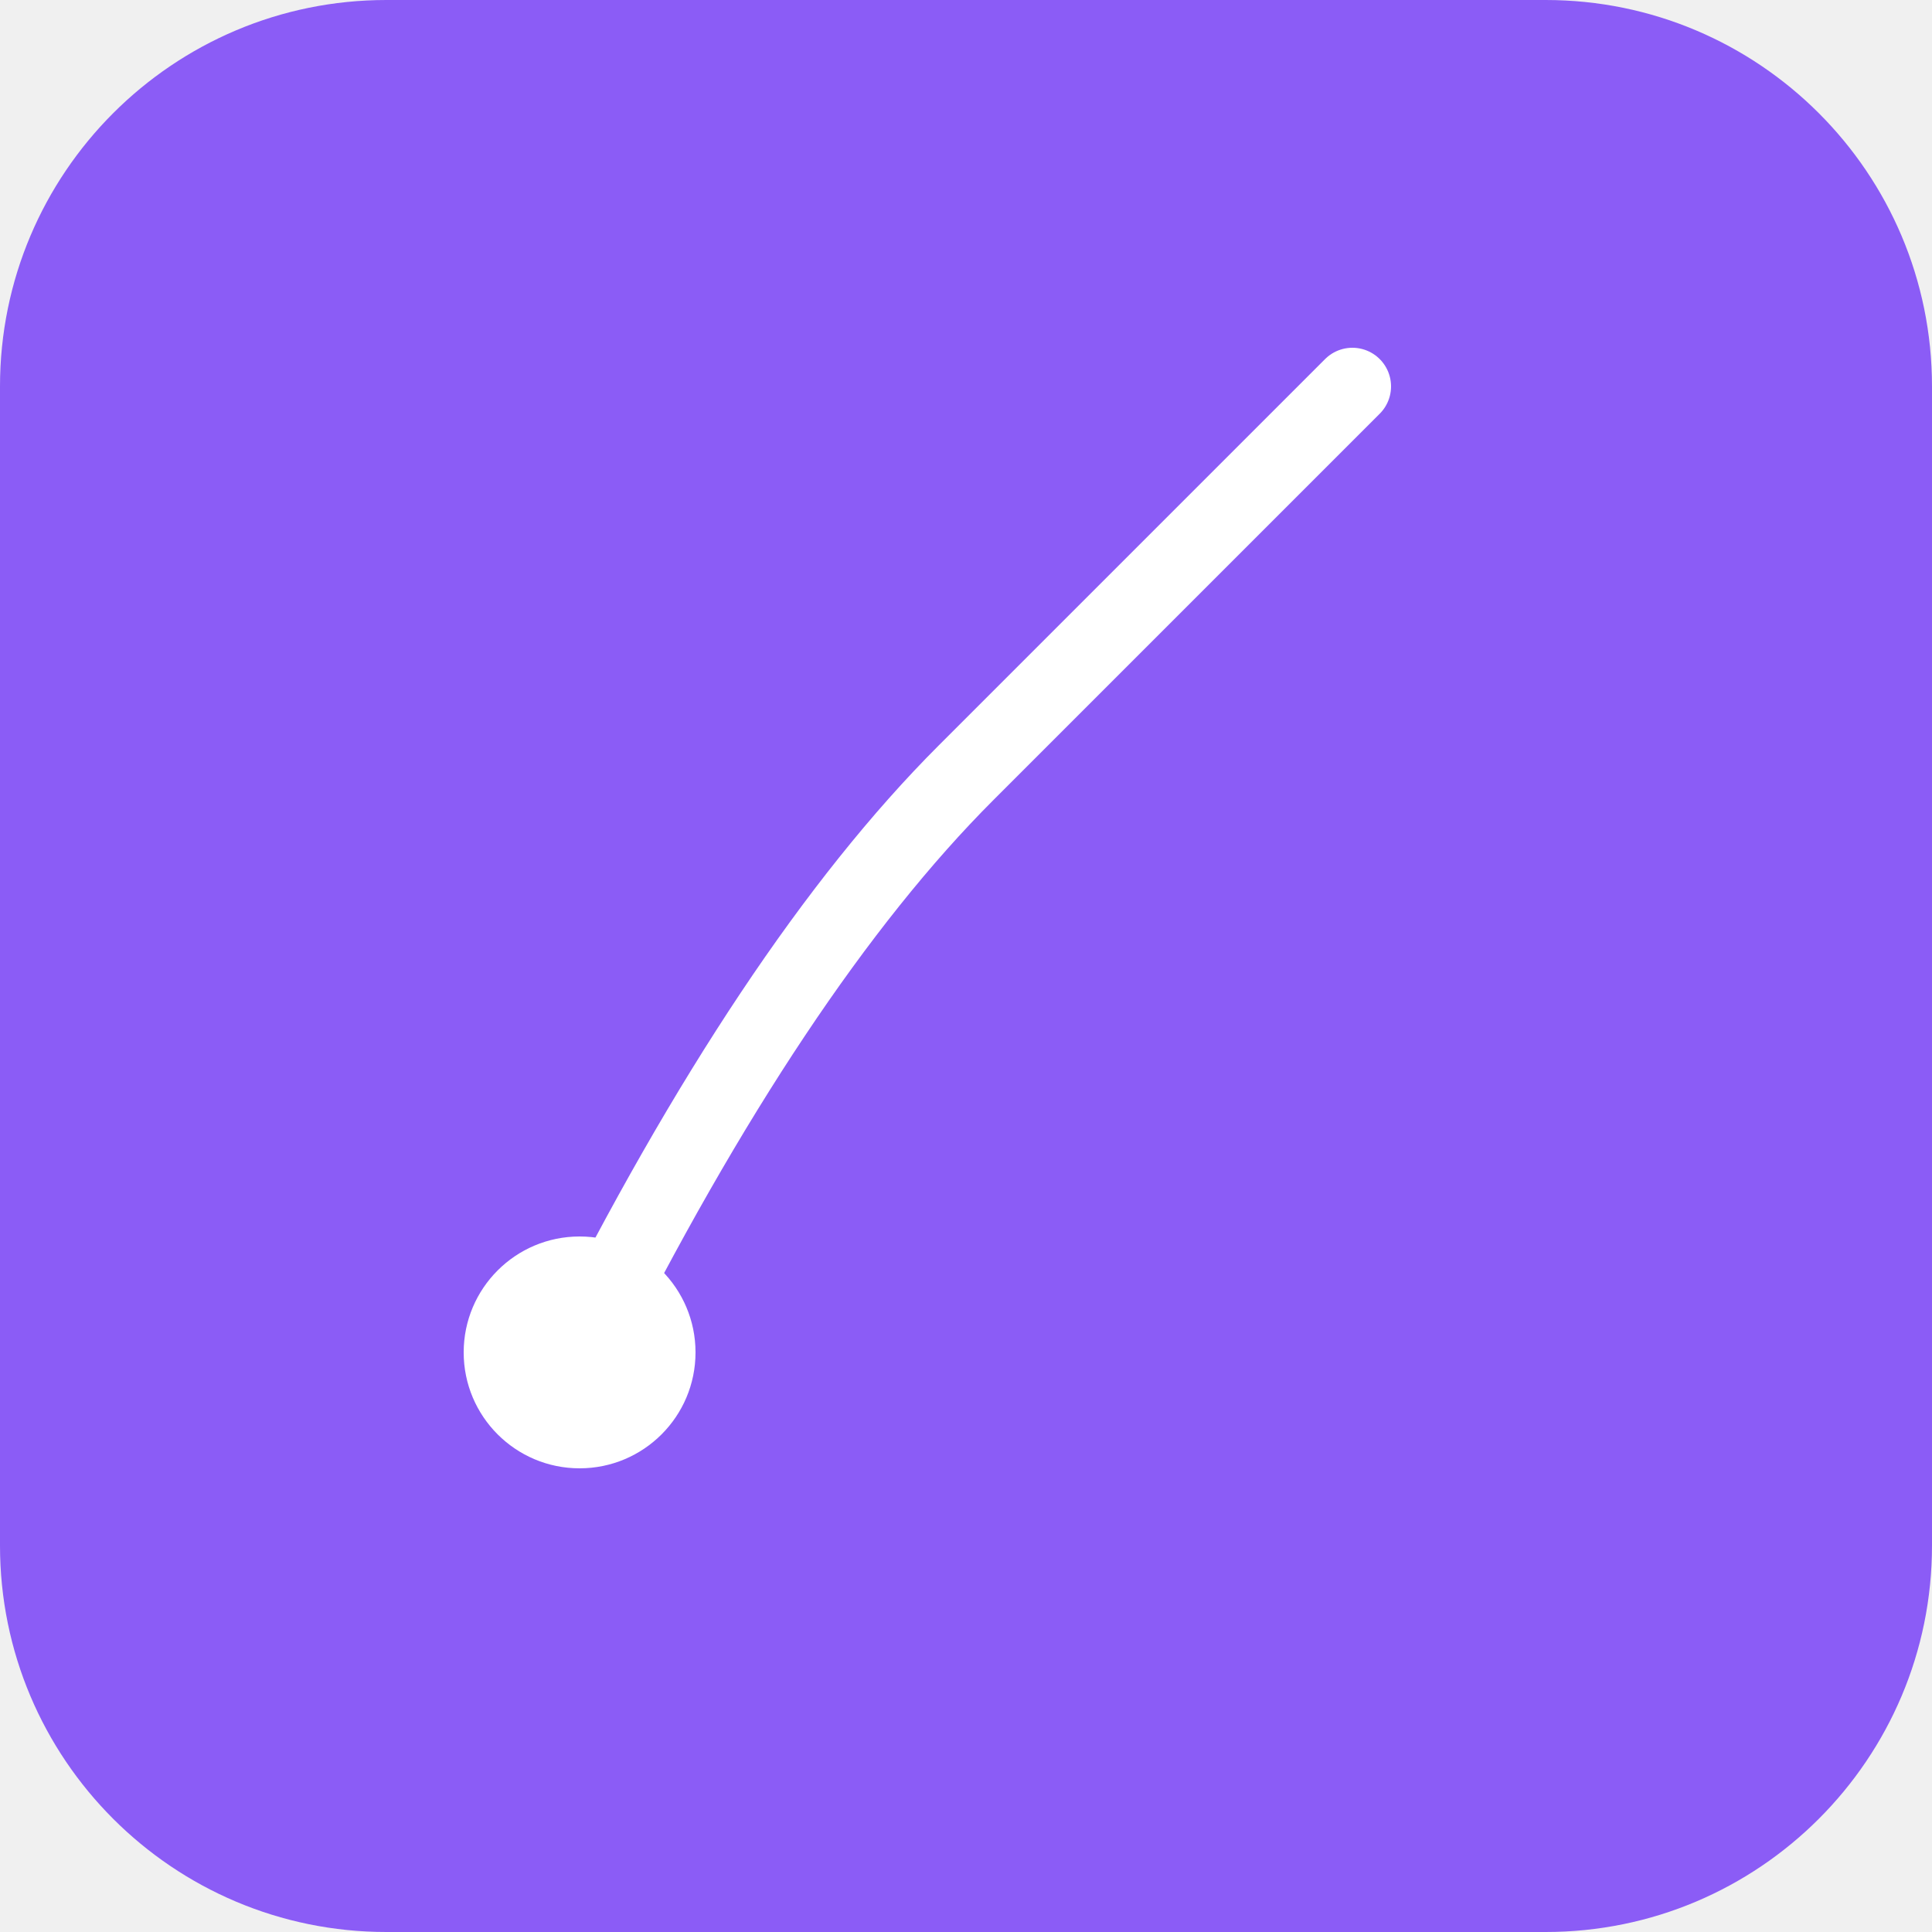
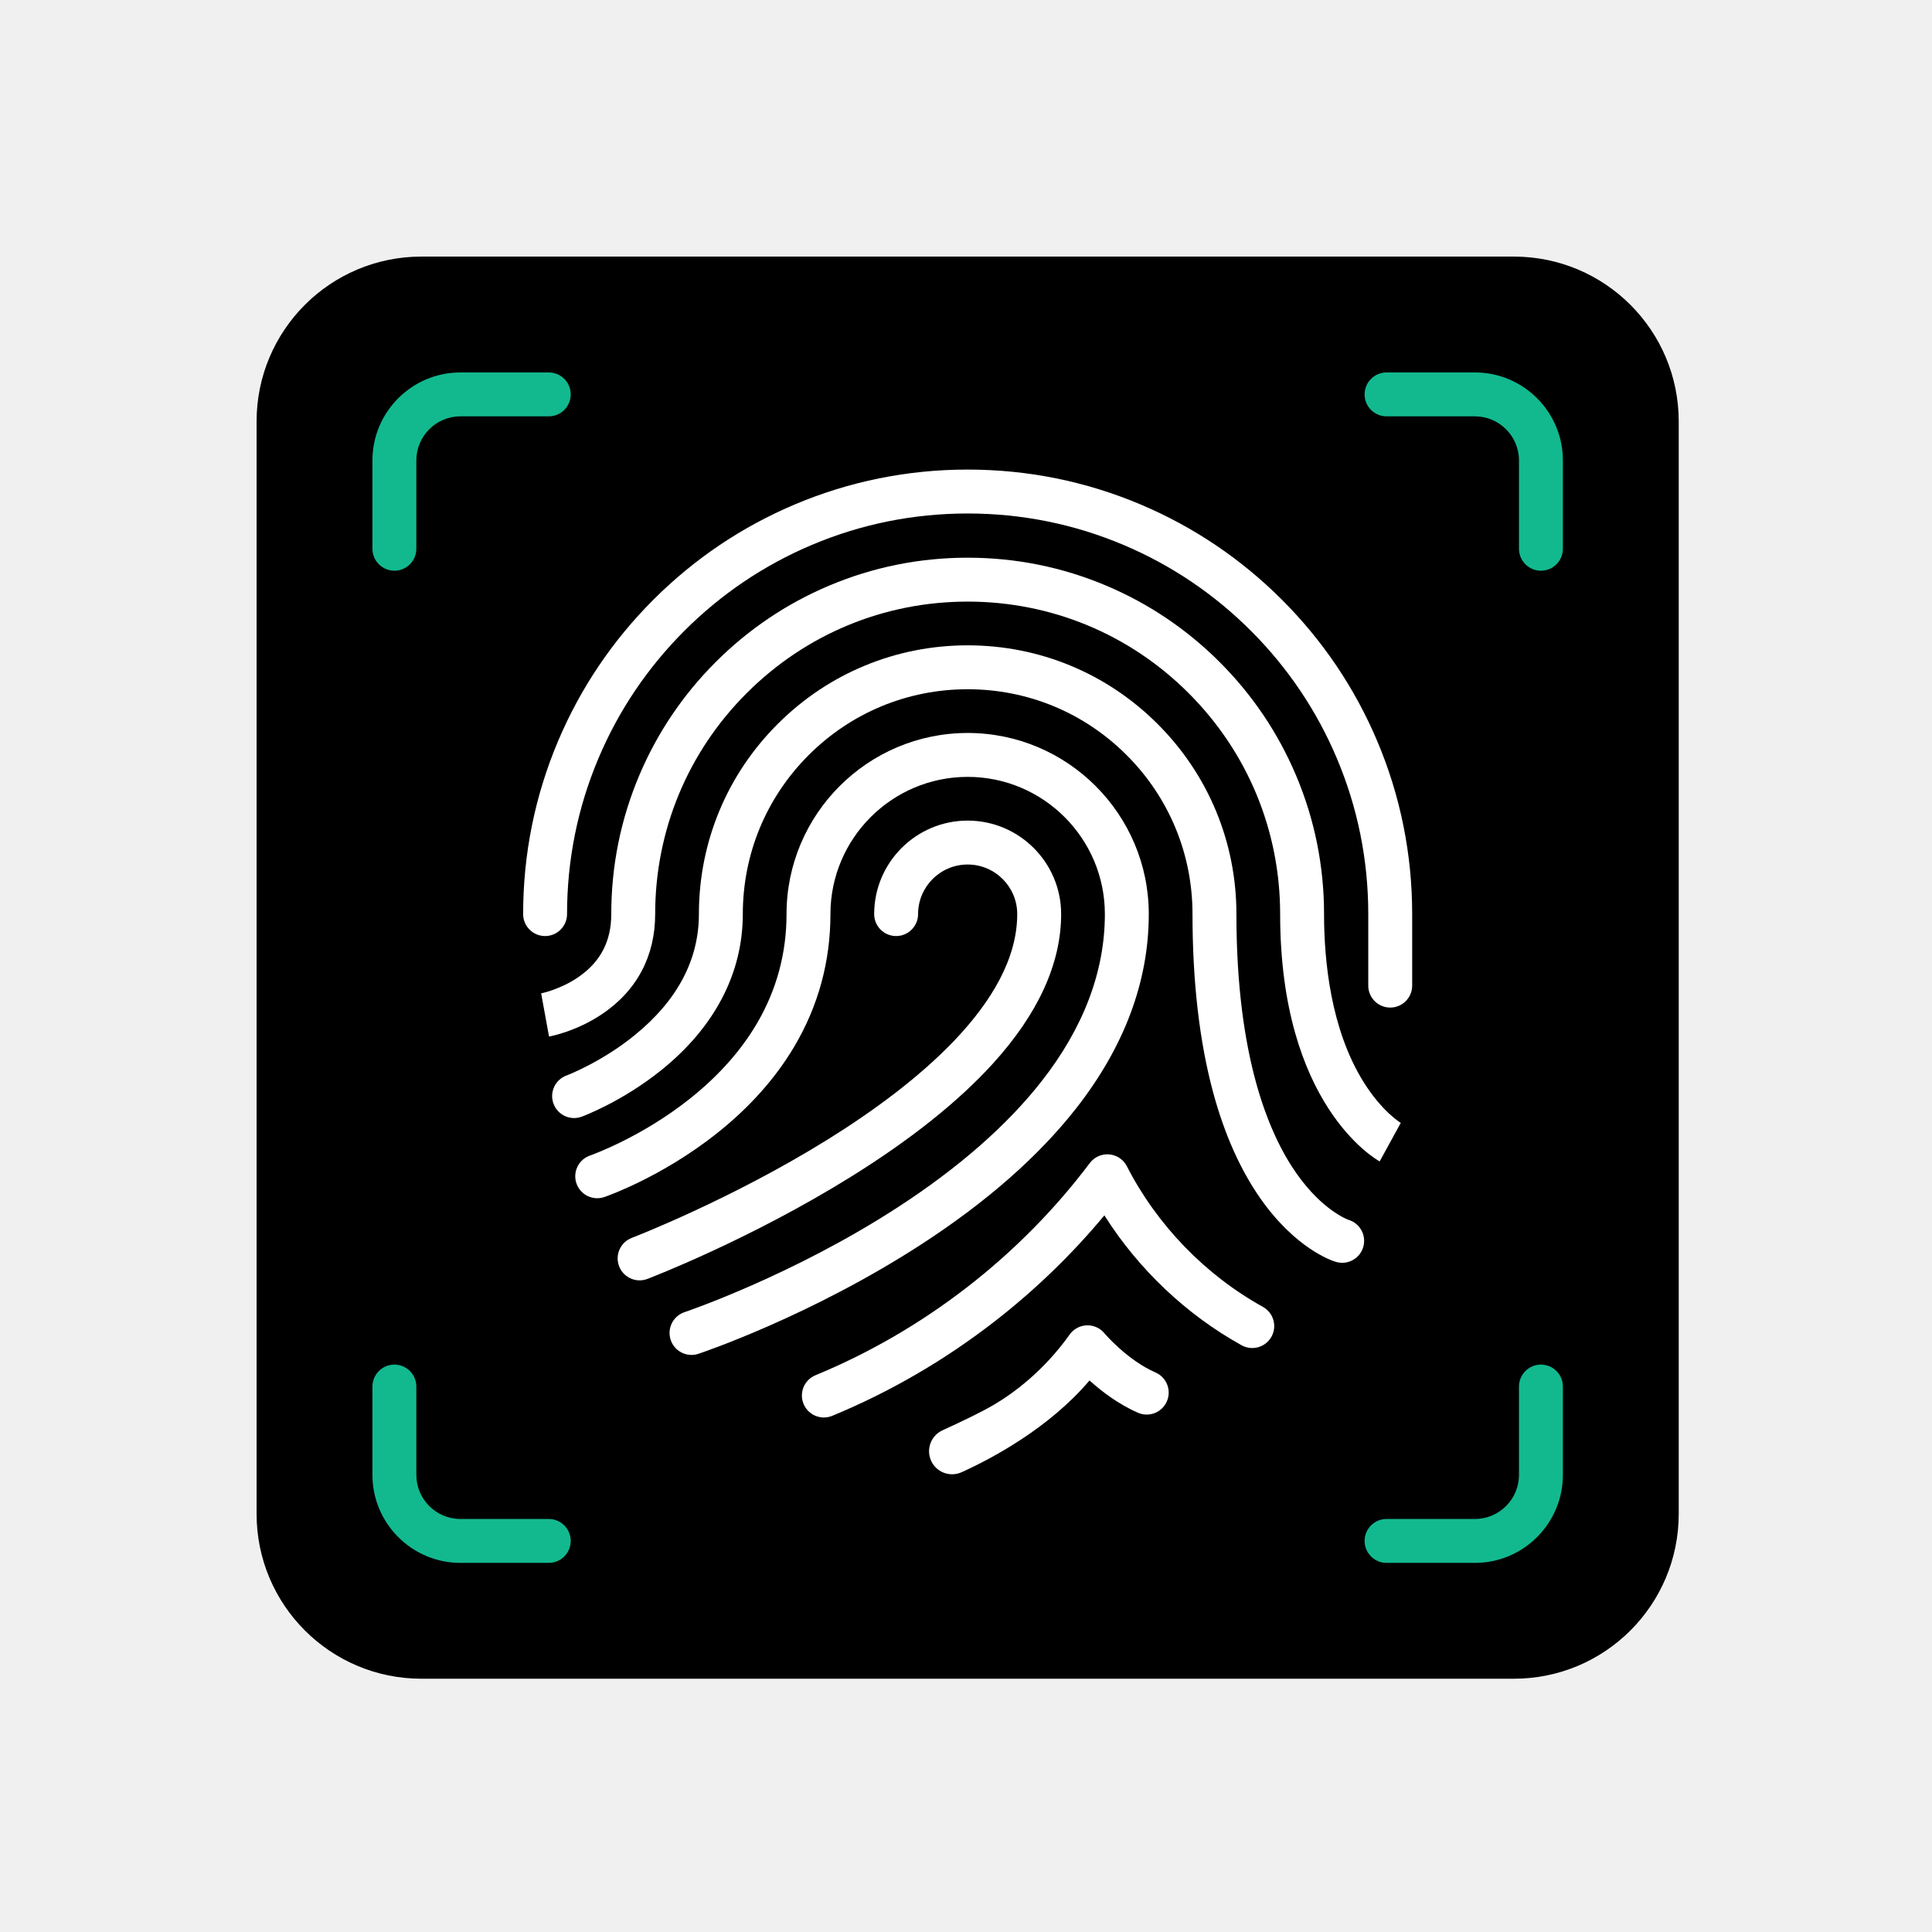
- <svg xmlns="http://www.w3.org/2000/svg" viewBox="0 0 100 100">
-   <rect width="100" height="100" rx="20" fill="#8B5CF6" />
-   <path d="M30 70 Q40 50 50 40 Q60 30 70 20" stroke="white" stroke-width="4" fill="none" stroke-linecap="round" />
-   <circle cx="30" cy="70" r="6" fill="white" />
+ <svg xmlns="http://www.w3.org/2000/svg" width="512" height="512" viewBox="0 0 512 512" fill="none">
+   <path d="M401.208 444.878H111.67C87.552 444.878 68 425.326 68 401.208V111.67C68 87.552 87.552 68 111.67 68H401.208C425.326 68 444.878 87.552 444.878 111.67V401.208C444.878 425.326 425.326 444.878 401.208 444.878Z" fill="black" />
+   <path d="M104.517 151.246C101.304 151.246 98.699 148.641 98.699 145.428V122.015C98.699 109.158 109.158 98.699 122.015 98.699H145.428C148.642 98.699 151.246 101.304 151.246 104.517C151.246 107.73 148.642 110.335 145.428 110.335H122.015C115.574 110.335 110.335 115.574 110.335 122.015V145.428C110.335 148.641 107.73 151.246 104.517 151.246Z" fill="#12B98F" />
+   <path d="M145.428 414.18H122.015C109.158 414.18 98.699 403.72 98.699 390.864V367.45C98.699 364.237 101.304 361.632 104.517 361.632C107.73 361.632 110.335 364.237 110.335 367.45V390.864C110.335 397.304 115.574 402.543 122.015 402.543H145.428C148.642 402.543 151.246 405.148 151.246 408.361C151.246 411.575 148.642 414.18 145.428 414.18Z" fill="#12B98F" />
+   <path d="M390.864 414.18H367.45C364.237 414.18 361.632 411.575 361.632 408.361C361.632 405.148 364.237 402.543 367.45 402.543H390.864C397.304 402.543 402.543 397.304 402.543 390.864V367.45C402.543 364.237 405.148 361.632 408.361 361.632C411.575 361.632 414.18 364.237 414.18 367.45V390.864C414.18 403.72 403.72 414.18 390.864 414.18Z" fill="#12B98F" />
+   <path d="M408.361 151.246C405.148 151.246 402.543 148.641 402.543 145.428V122.015C402.543 115.575 397.304 110.335 390.864 110.335H367.45C364.237 110.335 361.632 107.73 361.632 104.517C361.632 101.304 364.237 98.699 367.45 98.699H390.864C403.72 98.699 414.18 109.158 414.18 122.015V145.428C414.18 148.641 411.575 151.246 408.361 151.246Z" fill="#12B98F" />
+   <path d="M368.423 267.018C365.209 267.018 362.605 264.413 362.605 261.2V242.244C362.605 227.909 359.798 214.006 354.264 200.921C348.917 188.28 341.261 176.925 331.509 167.173C321.758 157.422 310.403 149.766 297.762 144.419C284.677 138.884 270.774 136.078 256.439 136.078C242.104 136.078 228.201 138.884 215.116 144.419C202.475 149.766 191.121 157.422 181.369 167.173C171.617 176.925 163.961 188.28 158.614 200.921C153.08 214.006 150.274 227.909 150.274 242.244C150.274 245.457 147.669 248.062 144.455 248.062C141.242 248.062 138.637 245.457 138.637 242.244C138.637 226.343 141.753 210.915 147.897 196.388C153.831 182.359 162.324 169.762 173.141 158.945C183.958 148.128 196.555 139.635 210.584 133.702C225.11 127.557 240.539 124.442 256.439 124.442C272.339 124.442 287.768 127.557 302.294 133.702C316.323 139.635 328.921 148.128 339.737 158.945C350.554 169.762 359.048 182.359 364.981 196.388C371.125 210.915 374.241 226.343 374.241 242.244V261.2C374.241 264.413 371.636 267.018 368.423 267.018Z" fill="white" />
+   <path d="M365.628 307.786C364.551 307.197 339.251 292.763 339.251 242.244C339.251 220.124 330.637 199.328 314.996 183.687C299.355 168.046 278.559 159.432 256.439 159.432C234.319 159.432 213.523 168.046 197.883 183.687C182.241 199.328 173.627 220.124 173.627 242.244C173.627 253.472 168.69 262.683 159.349 268.88C152.706 273.288 146.218 274.564 145.5 274.695L143.41 263.248L143.384 263.253C143.434 263.243 148.423 262.256 153.202 258.991C159.116 254.95 161.991 249.472 161.991 242.244C161.991 229.496 164.489 217.126 169.416 205.478C174.173 194.231 180.982 184.131 189.654 175.459C198.326 166.787 208.426 159.978 219.674 155.22C231.321 150.294 243.691 147.796 256.439 147.796C269.187 147.796 281.557 150.294 293.204 155.22C304.452 159.978 314.552 166.787 323.224 175.459C331.896 184.131 338.705 194.231 343.463 205.478C348.389 217.126 350.887 229.496 350.887 242.244C350.887 254.752 352.673 272.575 361.179 286.449C366.175 294.597 371.226 297.584 371.277 297.613L371.217 297.58L365.628 307.786Z" fill="white" />
+   <path d="M183.259 359.07C180.824 359.07 178.555 357.53 177.741 355.094C176.722 352.046 178.367 348.75 181.415 347.732C181.697 347.637 210.069 338.033 237.966 319.91C254.121 309.414 266.946 298.166 276.085 286.476C287.177 272.287 292.802 257.405 292.802 242.244C292.802 222.193 276.489 205.881 256.439 205.881C236.389 205.881 220.076 222.193 220.076 242.244C220.076 254.786 216.86 266.583 210.517 277.306C205.508 285.775 198.562 293.555 189.872 300.43C175.259 311.993 160.757 317.022 160.147 317.23C157.105 318.268 153.799 316.646 152.76 313.605C151.723 310.566 153.342 307.262 156.378 306.221C156.512 306.175 169.856 301.508 182.917 291.094C190.415 285.117 196.363 278.429 200.598 271.219C205.802 262.358 208.44 252.61 208.44 242.244C208.44 215.777 229.972 194.245 256.439 194.245C282.906 194.245 304.438 215.777 304.438 242.244C304.438 260.102 297.957 277.428 285.175 293.742C275.208 306.462 261.391 318.593 244.104 329.798C214.979 348.678 186.31 358.365 185.103 358.768C184.492 358.973 183.87 359.07 183.259 359.07Z" fill="white" />
+   <path d="M169.505 339.308C167.163 339.308 164.955 337.884 164.069 335.565C162.922 332.564 164.425 329.201 167.426 328.053C167.686 327.954 193.816 317.884 219.516 301.877C242.354 287.653 269.577 265.761 269.577 242.244C269.577 234.999 263.683 229.105 256.439 229.105C249.195 229.105 243.301 234.999 243.301 242.244C243.301 245.457 240.696 248.062 237.483 248.062C234.269 248.062 231.665 245.457 231.665 242.244C231.665 228.583 242.778 217.469 256.439 217.469C270.1 217.469 281.214 228.583 281.214 242.244C281.214 255.315 275.138 268.634 263.157 281.83C254.012 291.902 241.35 302.001 225.522 311.845C198.881 328.414 172.683 338.501 171.581 338.923C170.898 339.184 170.195 339.308 169.505 339.308Z" fill="white" />
+   <path d="M218.332 375.651C216.046 375.651 213.878 374.295 212.952 372.051C211.725 369.081 213.139 365.679 216.109 364.453C230.367 358.566 243.859 350.738 256.209 341.186C268.559 331.634 279.526 320.544 288.808 308.223C290.014 306.622 291.959 305.755 293.957 305.927C295.954 306.1 297.722 307.289 298.635 309.074C306.595 324.632 319.397 337.864 334.683 346.335C337.493 347.892 338.509 351.433 336.952 354.244C335.395 357.054 331.853 358.07 329.043 356.513C314.342 348.366 301.672 336.324 292.674 322.083C284.008 332.511 274.166 342.008 263.328 350.391C250.159 360.577 235.766 368.927 220.55 375.209C219.824 375.509 219.072 375.651 218.332 375.651Z" fill="white" />
+   <path d="M355.693 334.658C355.144 334.658 354.585 334.579 354.031 334.415C352.966 334.098 343.356 330.932 334.002 317.573C328.702 310.005 324.501 300.586 321.517 289.578C317.873 276.137 316.026 260.212 316.026 242.244C316.026 226.327 309.828 211.364 298.573 200.11C287.319 188.855 272.355 182.657 256.439 182.657C240.522 182.657 225.559 188.855 214.304 200.11C203.05 211.364 196.852 226.328 196.852 242.244C196.852 257.934 189.377 272.239 175.234 283.612C164.888 291.932 154.586 295.777 154.152 295.937C151.137 297.047 147.793 295.503 146.682 292.487C145.573 289.474 147.114 286.132 150.125 285.02C150.339 284.939 159.374 281.505 168.188 274.345C179.486 265.167 185.215 254.367 185.215 242.244C185.215 223.219 192.624 205.334 206.076 191.881C219.529 178.429 237.414 171.02 256.439 171.02C275.463 171.02 293.349 178.429 306.801 191.881C320.254 205.334 327.662 223.219 327.662 242.244C327.662 280.255 336.293 300.559 343.533 310.899C350.518 320.874 357.285 323.242 357.35 323.262C360.43 324.178 362.184 327.418 361.267 330.498C360.515 333.024 358.201 334.658 355.693 334.658Z" fill="white" />
+   <path d="M247.009 387.611C245.236 384.493 246.522 380.527 249.786 379.038C254.244 377.005 260.067 374.249 263.386 372.283C268.774 369.091 276.631 363.271 283.464 353.67C284.51 352.2 286.179 351.299 287.983 351.23C289.781 351.158 291.519 351.933 292.674 353.32C292.726 353.382 298.735 360.467 306.217 363.72C309.164 365.002 310.514 368.429 309.233 371.376C307.952 374.323 304.523 375.674 301.577 374.392C296.401 372.141 291.912 368.701 288.73 365.839C277.978 378.517 262.736 386.584 254.838 390.153C251.962 391.453 248.569 390.355 247.009 387.611Z" fill="white" />
</svg>
